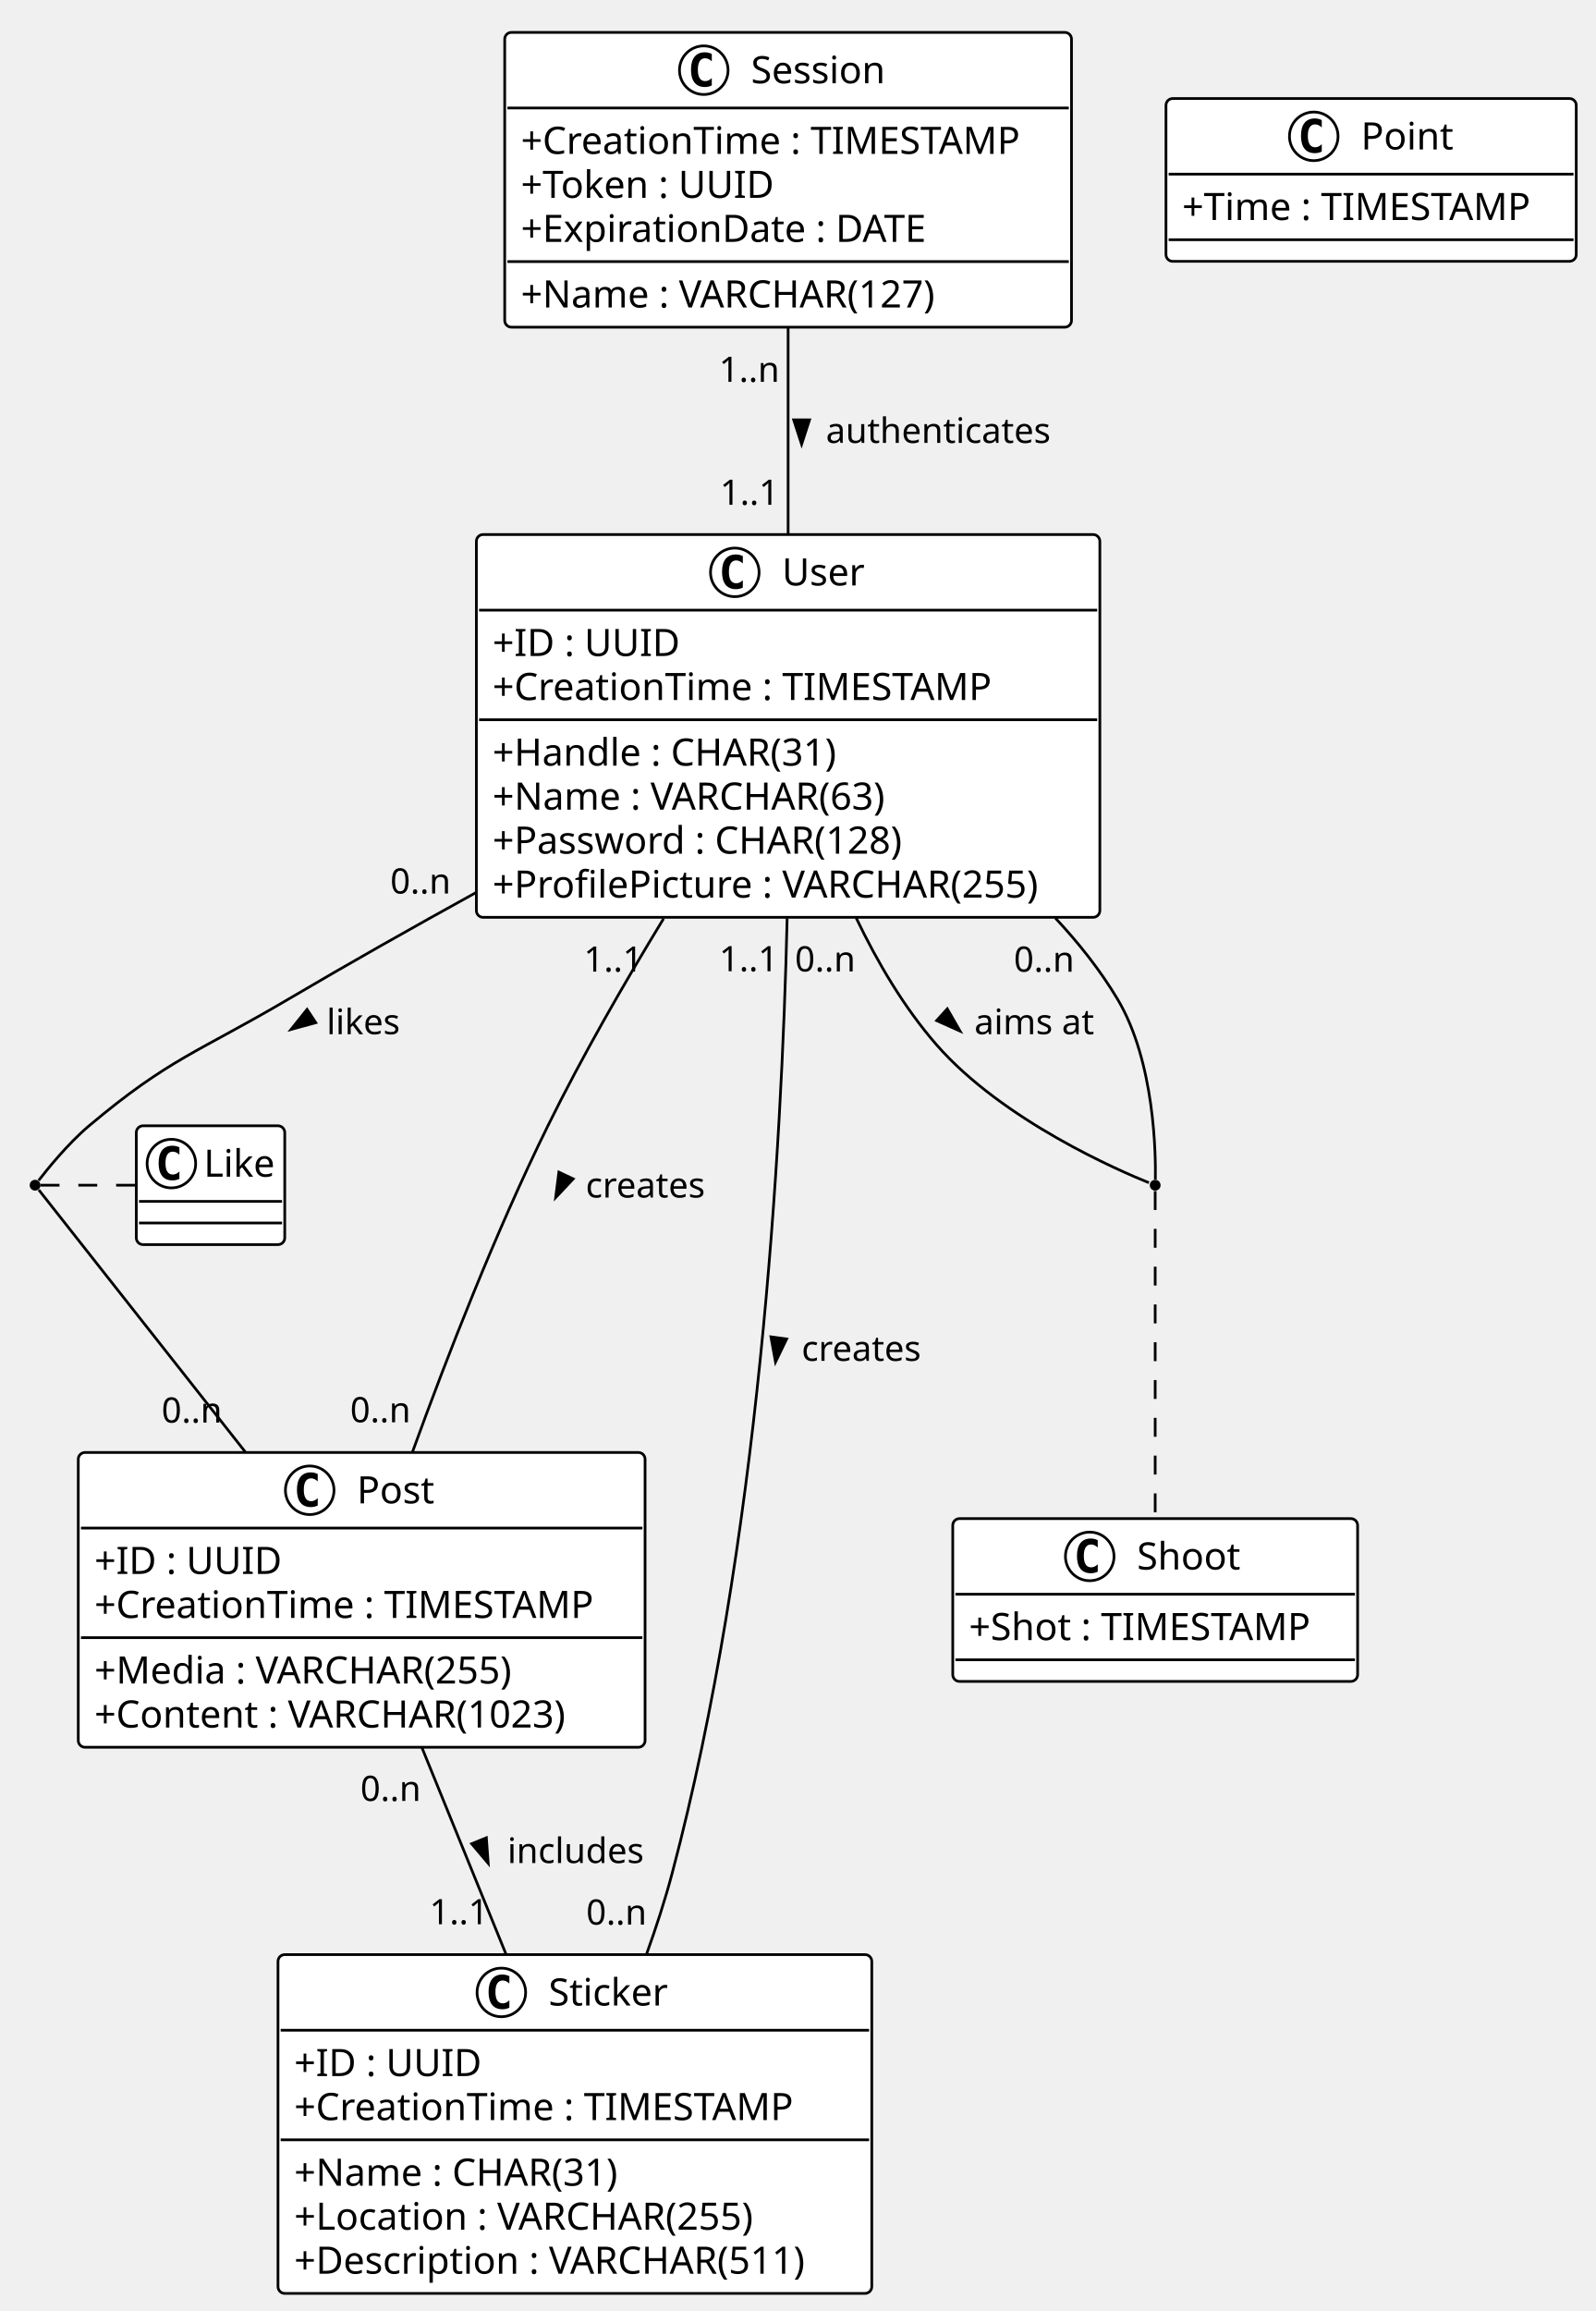
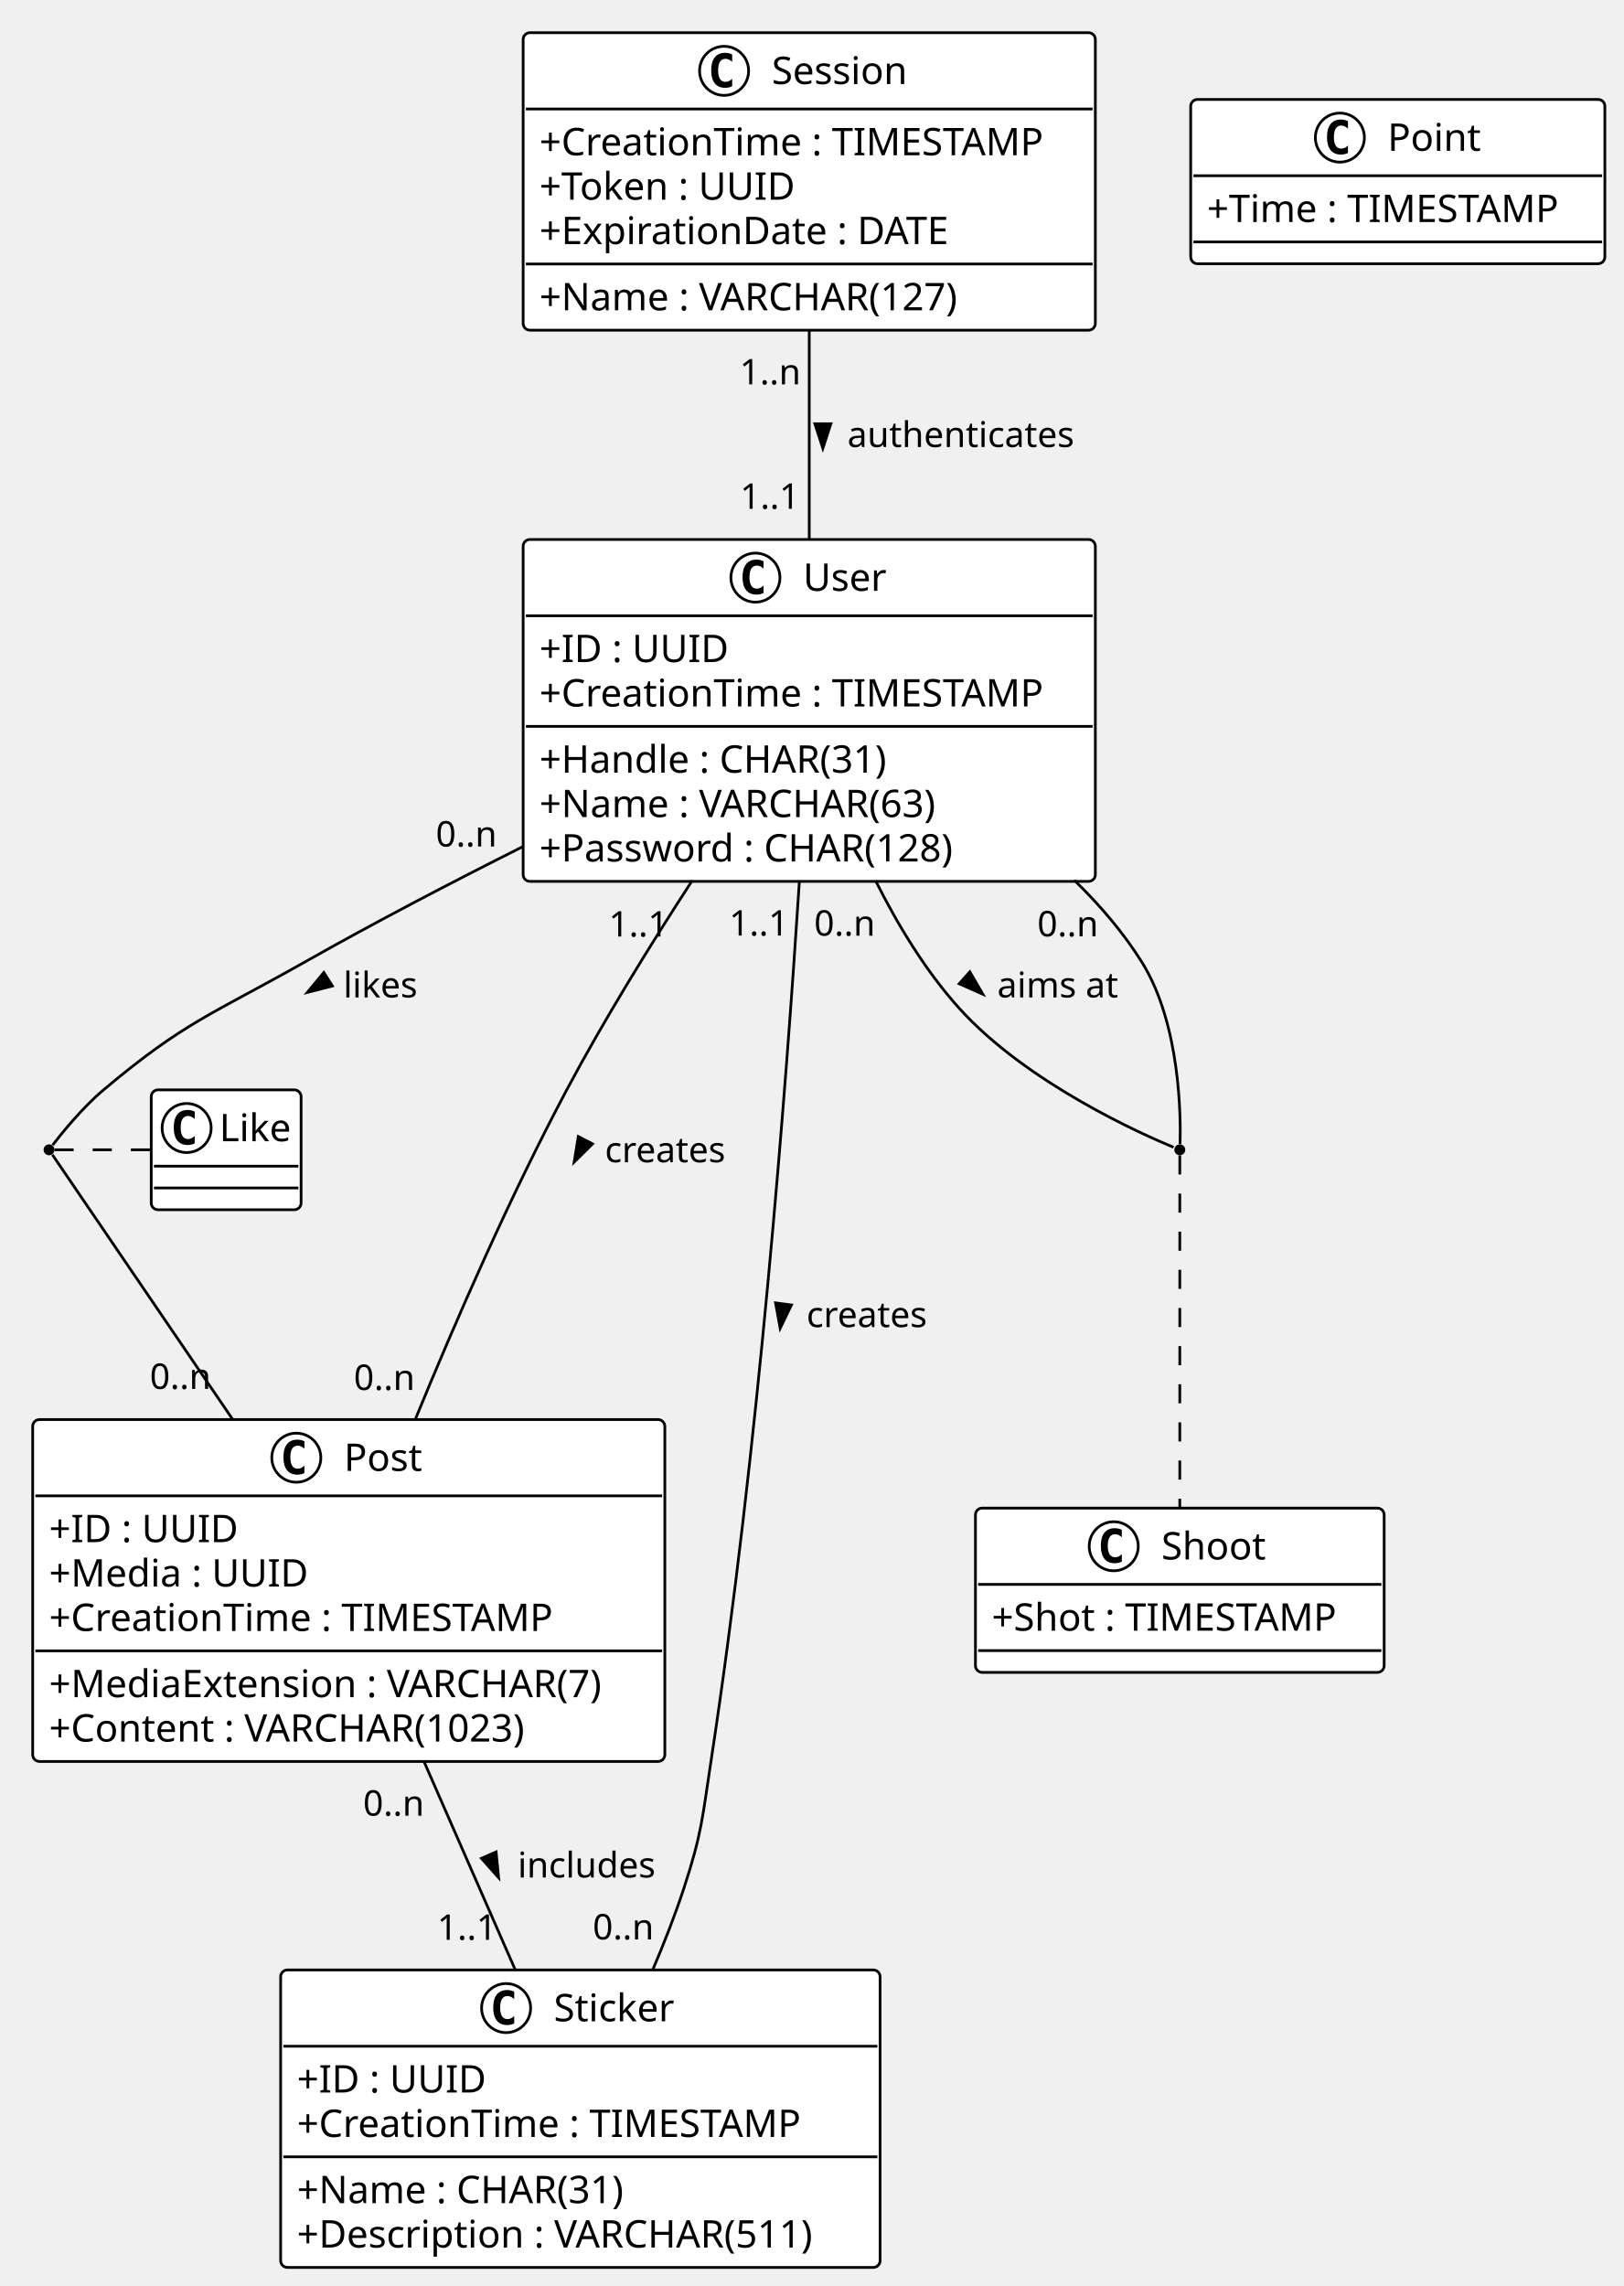
- <svg xmlns="http://www.w3.org/2000/svg" contentStyleType="text/css" height="856px" preserveAspectRatio="none" style="width:591px;height:856px;background:#FFFFFF;" version="1.1" viewBox="0 0 591 856" width="591px" zoomAndPan="magnify">
+ <svg xmlns="http://www.w3.org/2000/svg" contentStyleType="text/css" height="839px" preserveAspectRatio="none" style="width:596px;height:839px;background:#FFFFFF;" version="1.1" viewBox="0 0 596 839" width="596px" zoomAndPan="magnify">
  <defs />
  <g>
    <g id="elem_User">
-       <rect codeLine="4" fill="#FFFFFF" height="141.781" id="User" rx="2.5" ry="2.5" style="stroke:#000000;stroke-width:1.0;" width="231" x="176.5" y="198" />
-       <ellipse cx="272.25" cy="212" fill="#FFFFFF" rx="9" ry="9" style="stroke:#000000;stroke-width:1.0;" />
-       <path d="M275.219,217.641 Q274.641,217.938 274,218.078 Q273.359,218.234 272.656,218.234 Q270.156,218.234 268.828,216.594 Q267.516,214.938 267.516,211.812 Q267.516,208.688 268.828,207.031 Q270.156,205.375 272.656,205.375 Q273.359,205.375 274,205.531 Q274.656,205.688 275.219,205.984 L275.219,208.703 Q274.594,208.125 274,207.859 Q273.406,207.578 272.781,207.578 Q271.438,207.578 270.75,208.656 Q270.062,209.719 270.062,211.812 Q270.062,213.906 270.75,214.984 Q271.438,216.047 272.781,216.047 Q273.406,216.047 274,215.781 Q274.594,215.5 275.219,214.922 L275.219,217.641 Z " fill="#000000" />
-       <text fill="#000000" font-family="Verdana" font-size="14" lengthAdjust="spacing" textLength="32" x="289.75" y="216.847">User</text>
-       <line style="stroke:#000000;stroke-width:1.0;" x1="177.5" x2="406.5" y1="226" y2="226" />
-       <text fill="#000000" font-family="Verdana" font-size="14" lengthAdjust="spacing" textLength="73" x="182.5" y="242.995">+ID : UUID</text>
-       <text fill="#000000" font-family="Verdana" font-size="14" lengthAdjust="spacing" textLength="198" x="182.5" y="259.292">+CreationTime : TIMESTAMP</text>
-       <line style="stroke:#000000;stroke-width:1.0;" x1="177.5" x2="406.5" y1="266.594" y2="266.594" />
-       <text fill="#000000" font-family="Verdana" font-size="14" lengthAdjust="spacing" textLength="140" x="182.5" y="283.589">+Handle : CHAR(31)</text>
-       <text fill="#000000" font-family="Verdana" font-size="14" lengthAdjust="spacing" textLength="160" x="182.5" y="299.886">+Name : VARCHAR(63)</text>
-       <text fill="#000000" font-family="Verdana" font-size="14" lengthAdjust="spacing" textLength="168" x="182.5" y="316.183">+Password : CHAR(128)</text>
-       <text fill="#000000" font-family="Verdana" font-size="14" lengthAdjust="spacing" textLength="219" x="182.5" y="332.479">+ProfilePicture : VARCHAR(255)</text>
+       <rect codeLine="4" fill="#FFFFFF" height="125.484" id="User" rx="2.5" ry="2.5" style="stroke:#000000;stroke-width:1.0;" width="210" x="192" y="198" />
+       <ellipse cx="277.25" cy="212" fill="#FFFFFF" rx="9" ry="9" style="stroke:#000000;stroke-width:1.0;" />
+       <path d="M280.219,217.641 Q279.641,217.938 279,218.078 Q278.359,218.234 277.656,218.234 Q275.156,218.234 273.828,216.594 Q272.516,214.938 272.516,211.812 Q272.516,208.688 273.828,207.031 Q275.156,205.375 277.656,205.375 Q278.359,205.375 279,205.531 Q279.656,205.688 280.219,205.984 L280.219,208.703 Q279.594,208.125 279,207.859 Q278.406,207.578 277.781,207.578 Q276.438,207.578 275.75,208.656 Q275.062,209.719 275.062,211.812 Q275.062,213.906 275.75,214.984 Q276.438,216.047 277.781,216.047 Q278.406,216.047 279,215.781 Q279.594,215.5 280.219,214.922 L280.219,217.641 Z " fill="#000000" />
+       <text fill="#000000" font-family="Verdana" font-size="14" lengthAdjust="spacing" textLength="32" x="294.75" y="216.847">User</text>
+       <line style="stroke:#000000;stroke-width:1.0;" x1="193" x2="401" y1="226" y2="226" />
+       <text fill="#000000" font-family="Verdana" font-size="14" lengthAdjust="spacing" textLength="73" x="198" y="242.995">+ID : UUID</text>
+       <text fill="#000000" font-family="Verdana" font-size="14" lengthAdjust="spacing" textLength="198" x="198" y="259.292">+CreationTime : TIMESTAMP</text>
+       <line style="stroke:#000000;stroke-width:1.0;" x1="193" x2="401" y1="266.594" y2="266.594" />
+       <text fill="#000000" font-family="Verdana" font-size="14" lengthAdjust="spacing" textLength="140" x="198" y="283.589">+Handle : CHAR(31)</text>
+       <text fill="#000000" font-family="Verdana" font-size="14" lengthAdjust="spacing" textLength="160" x="198" y="299.886">+Name : VARCHAR(63)</text>
+       <text fill="#000000" font-family="Verdana" font-size="14" lengthAdjust="spacing" textLength="168" x="198" y="316.183">+Password : CHAR(128)</text>
    </g>
    <g id="elem_Post">
-       <rect codeLine="13" fill="#FFFFFF" height="109.188" id="Post" rx="2.5" ry="2.5" style="stroke:#000000;stroke-width:1.0;" width="210" x="29" y="538" />
-       <ellipse cx="114.75" cy="552" fill="#FFFFFF" rx="9" ry="9" style="stroke:#000000;stroke-width:1.0;" />
-       <path d="M117.719,557.641 Q117.141,557.938 116.5,558.078 Q115.859,558.234 115.156,558.234 Q112.656,558.234 111.328,556.594 Q110.016,554.938 110.016,551.812 Q110.016,548.688 111.328,547.031 Q112.656,545.375 115.156,545.375 Q115.859,545.375 116.5,545.531 Q117.156,545.688 117.719,545.984 L117.719,548.703 Q117.094,548.125 116.5,547.859 Q115.906,547.578 115.281,547.578 Q113.938,547.578 113.25,548.656 Q112.562,549.719 112.562,551.812 Q112.562,553.906 113.25,554.984 Q113.938,556.047 115.281,556.047 Q115.906,556.047 116.5,555.781 Q117.094,555.5 117.719,554.922 L117.719,557.641 Z " fill="#000000" />
-       <text fill="#000000" font-family="Verdana" font-size="14" lengthAdjust="spacing" textLength="31" x="132.25" y="556.847">Post</text>
-       <line style="stroke:#000000;stroke-width:1.0;" x1="30" x2="238" y1="566" y2="566" />
-       <text fill="#000000" font-family="Verdana" font-size="14" lengthAdjust="spacing" textLength="73" x="35" y="582.995">+ID : UUID</text>
-       <text fill="#000000" font-family="Verdana" font-size="14" lengthAdjust="spacing" textLength="198" x="35" y="599.292">+CreationTime : TIMESTAMP</text>
-       <line style="stroke:#000000;stroke-width:1.0;" x1="30" x2="238" y1="606.594" y2="606.594" />
-       <text fill="#000000" font-family="Verdana" font-size="14" lengthAdjust="spacing" textLength="170" x="35" y="623.589">+Media : VARCHAR(255)</text>
-       <text fill="#000000" font-family="Verdana" font-size="14" lengthAdjust="spacing" textLength="194" x="35" y="639.886">+Content : VARCHAR(1023)</text>
+       <rect codeLine="12" fill="#FFFFFF" height="125.484" id="Post" rx="2.5" ry="2.5" style="stroke:#000000;stroke-width:1.0;" width="232" x="12" y="521" />
+       <ellipse cx="108.75" cy="535" fill="#FFFFFF" rx="9" ry="9" style="stroke:#000000;stroke-width:1.0;" />
+       <path d="M111.719,540.641 Q111.141,540.938 110.5,541.078 Q109.859,541.234 109.156,541.234 Q106.656,541.234 105.328,539.594 Q104.016,537.938 104.016,534.812 Q104.016,531.688 105.328,530.031 Q106.656,528.375 109.156,528.375 Q109.859,528.375 110.5,528.531 Q111.156,528.688 111.719,528.984 L111.719,531.703 Q111.094,531.125 110.5,530.859 Q109.906,530.578 109.281,530.578 Q107.938,530.578 107.25,531.656 Q106.562,532.719 106.562,534.812 Q106.562,536.906 107.25,537.984 Q107.938,539.047 109.281,539.047 Q109.906,539.047 110.5,538.781 Q111.094,538.5 111.719,537.922 L111.719,540.641 Z " fill="#000000" />
+       <text fill="#000000" font-family="Verdana" font-size="14" lengthAdjust="spacing" textLength="31" x="126.25" y="539.847">Post</text>
+       <line style="stroke:#000000;stroke-width:1.0;" x1="13" x2="243" y1="549" y2="549" />
+       <text fill="#000000" font-family="Verdana" font-size="14" lengthAdjust="spacing" textLength="73" x="18" y="565.995">+ID : UUID</text>
+       <text fill="#000000" font-family="Verdana" font-size="14" lengthAdjust="spacing" textLength="100" x="18" y="582.292">+Media : UUID</text>
+       <text fill="#000000" font-family="Verdana" font-size="14" lengthAdjust="spacing" textLength="198" x="18" y="598.589">+CreationTime : TIMESTAMP</text>
+       <line style="stroke:#000000;stroke-width:1.0;" x1="13" x2="243" y1="605.891" y2="605.891" />
+       <text fill="#000000" font-family="Verdana" font-size="14" lengthAdjust="spacing" textLength="220" x="18" y="622.886">+MediaExtension : VARCHAR(7)</text>
+       <text fill="#000000" font-family="Verdana" font-size="14" lengthAdjust="spacing" textLength="194" x="18" y="639.183">+Content : VARCHAR(1023)</text>
    </g>
    <g id="elem_Sticker">
-       <rect codeLine="24" fill="#FFFFFF" height="125.484" id="Sticker" rx="2.5" ry="2.5" style="stroke:#000000;stroke-width:1.0;" width="220" x="103" y="724" />
-       <ellipse cx="185.75" cy="738" fill="#FFFFFF" rx="9" ry="9" style="stroke:#000000;stroke-width:1.0;" />
-       <path d="M188.719,743.641 Q188.141,743.938 187.5,744.078 Q186.859,744.234 186.156,744.234 Q183.656,744.234 182.328,742.594 Q181.016,740.938 181.016,737.812 Q181.016,734.688 182.328,733.031 Q183.656,731.375 186.156,731.375 Q186.859,731.375 187.5,731.531 Q188.156,731.688 188.719,731.984 L188.719,734.703 Q188.094,734.125 187.5,733.859 Q186.906,733.578 186.281,733.578 Q184.938,733.578 184.25,734.656 Q183.562,735.719 183.562,737.812 Q183.562,739.906 184.25,740.984 Q184.938,742.047 186.281,742.047 Q186.906,742.047 187.5,741.781 Q188.094,741.5 188.719,740.922 L188.719,743.641 Z " fill="#000000" />
-       <text fill="#000000" font-family="Verdana" font-size="14" lengthAdjust="spacing" textLength="47" x="203.25" y="742.847">Sticker</text>
-       <line style="stroke:#000000;stroke-width:1.0;" x1="104" x2="322" y1="752" y2="752" />
-       <text fill="#000000" font-family="Verdana" font-size="14" lengthAdjust="spacing" textLength="73" x="109" y="768.995">+ID : UUID</text>
-       <text fill="#000000" font-family="Verdana" font-size="14" lengthAdjust="spacing" textLength="198" x="109" y="785.292">+CreationTime : TIMESTAMP</text>
-       <line style="stroke:#000000;stroke-width:1.0;" x1="104" x2="322" y1="792.594" y2="792.594" />
-       <text fill="#000000" font-family="Verdana" font-size="14" lengthAdjust="spacing" textLength="132" x="109" y="809.589">+Name : CHAR(31)</text>
-       <text fill="#000000" font-family="Verdana" font-size="14" lengthAdjust="spacing" textLength="187" x="109" y="825.886">+Location : VARCHAR(255)</text>
-       <text fill="#000000" font-family="Verdana" font-size="14" lengthAdjust="spacing" textLength="208" x="109" y="842.183">+Description : VARCHAR(511)</text>
+       <rect codeLine="24" fill="#FFFFFF" height="109.188" id="Sticker" rx="2.5" ry="2.5" style="stroke:#000000;stroke-width:1.0;" width="220" x="103" y="723" />
+       <ellipse cx="185.75" cy="737" fill="#FFFFFF" rx="9" ry="9" style="stroke:#000000;stroke-width:1.0;" />
+       <path d="M188.719,742.641 Q188.141,742.938 187.5,743.078 Q186.859,743.234 186.156,743.234 Q183.656,743.234 182.328,741.594 Q181.016,739.938 181.016,736.812 Q181.016,733.688 182.328,732.031 Q183.656,730.375 186.156,730.375 Q186.859,730.375 187.5,730.531 Q188.156,730.688 188.719,730.984 L188.719,733.703 Q188.094,733.125 187.5,732.859 Q186.906,732.578 186.281,732.578 Q184.938,732.578 184.25,733.656 Q183.562,734.719 183.562,736.812 Q183.562,738.906 184.25,739.984 Q184.938,741.047 186.281,741.047 Q186.906,741.047 187.5,740.781 Q188.094,740.5 188.719,739.922 L188.719,742.641 Z " fill="#000000" />
+       <text fill="#000000" font-family="Verdana" font-size="14" lengthAdjust="spacing" textLength="47" x="203.25" y="741.847">Sticker</text>
+       <line style="stroke:#000000;stroke-width:1.0;" x1="104" x2="322" y1="751" y2="751" />
+       <text fill="#000000" font-family="Verdana" font-size="14" lengthAdjust="spacing" textLength="73" x="109" y="767.995">+ID : UUID</text>
+       <text fill="#000000" font-family="Verdana" font-size="14" lengthAdjust="spacing" textLength="198" x="109" y="784.292">+CreationTime : TIMESTAMP</text>
+       <line style="stroke:#000000;stroke-width:1.0;" x1="104" x2="322" y1="791.594" y2="791.594" />
+       <text fill="#000000" font-family="Verdana" font-size="14" lengthAdjust="spacing" textLength="132" x="109" y="808.589">+Name : CHAR(31)</text>
+       <text fill="#000000" font-family="Verdana" font-size="14" lengthAdjust="spacing" textLength="208" x="109" y="824.886">+Description : VARCHAR(511)</text>
    </g>
    <g id="elem_Shoot">
-       <rect codeLine="44" fill="#FFFFFF" height="60.297" id="Shoot" rx="2.5" ry="2.5" style="stroke:#000000;stroke-width:1.0;" width="150" x="353" y="562.5" />
-       <ellipse cx="403.75" cy="576.5" fill="#FFFFFF" rx="9" ry="9" style="stroke:#000000;stroke-width:1.0;" />
-       <path d="M406.719,582.141 Q406.141,582.438 405.5,582.578 Q404.859,582.734 404.156,582.734 Q401.656,582.734 400.328,581.094 Q399.016,579.438 399.016,576.312 Q399.016,573.188 400.328,571.531 Q401.656,569.875 404.156,569.875 Q404.859,569.875 405.5,570.031 Q406.156,570.188 406.719,570.484 L406.719,573.203 Q406.094,572.625 405.5,572.359 Q404.906,572.078 404.281,572.078 Q402.938,572.078 402.25,573.156 Q401.562,574.219 401.562,576.312 Q401.562,578.406 402.25,579.484 Q402.938,580.547 404.281,580.547 Q404.906,580.547 405.5,580.281 Q406.094,580 406.719,579.422 L406.719,582.141 Z " fill="#000000" />
-       <text fill="#000000" font-family="Verdana" font-size="14" lengthAdjust="spacing" textLength="41" x="421.25" y="581.347">Shoot</text>
-       <line style="stroke:#000000;stroke-width:1.0;" x1="354" x2="502" y1="590.5" y2="590.5" />
-       <text fill="#000000" font-family="Verdana" font-size="14" lengthAdjust="spacing" textLength="138" x="359" y="607.495">+Shot : TIMESTAMP</text>
-       <line style="stroke:#000000;stroke-width:1.0;" x1="354" x2="502" y1="614.797" y2="614.797" />
+       <rect codeLine="43" fill="#FFFFFF" height="60.297" id="Shoot" rx="2.5" ry="2.5" style="stroke:#000000;stroke-width:1.0;" width="150" x="358" y="553.5" />
+       <ellipse cx="408.75" cy="567.5" fill="#FFFFFF" rx="9" ry="9" style="stroke:#000000;stroke-width:1.0;" />
+       <path d="M411.719,573.141 Q411.141,573.438 410.5,573.578 Q409.859,573.734 409.156,573.734 Q406.656,573.734 405.328,572.094 Q404.016,570.438 404.016,567.312 Q404.016,564.188 405.328,562.531 Q406.656,560.875 409.156,560.875 Q409.859,560.875 410.5,561.031 Q411.156,561.188 411.719,561.484 L411.719,564.203 Q411.094,563.625 410.5,563.359 Q409.906,563.078 409.281,563.078 Q407.938,563.078 407.25,564.156 Q406.562,565.219 406.562,567.312 Q406.562,569.406 407.25,570.484 Q407.938,571.547 409.281,571.547 Q409.906,571.547 410.5,571.281 Q411.094,571 411.719,570.422 L411.719,573.141 Z " fill="#000000" />
+       <text fill="#000000" font-family="Verdana" font-size="14" lengthAdjust="spacing" textLength="41" x="426.25" y="572.347">Shoot</text>
+       <line style="stroke:#000000;stroke-width:1.0;" x1="359" x2="507" y1="581.5" y2="581.5" />
+       <text fill="#000000" font-family="Verdana" font-size="14" lengthAdjust="spacing" textLength="138" x="364" y="598.495">+Shot : TIMESTAMP</text>
+       <line style="stroke:#000000;stroke-width:1.0;" x1="359" x2="507" y1="605.797" y2="605.797" />
    </g>
-     <ellipse cx="428" cy="439" fill="#000000" rx="2" ry="2" style="stroke:none;stroke-width:1.0;" />
+     <ellipse cx="433" cy="422" fill="#000000" rx="2" ry="2" style="stroke:none;stroke-width:1.0;" />
    <g id="elem_Session">
-       <rect codeLine="60" fill="#FFFFFF" height="109.188" id="Session" rx="2.5" ry="2.5" style="stroke:#000000;stroke-width:1.0;" width="210" x="187" y="12" />
-       <ellipse cx="260.75" cy="26" fill="#FFFFFF" rx="9" ry="9" style="stroke:#000000;stroke-width:1.0;" />
-       <path d="M263.719,31.641 Q263.141,31.938 262.5,32.078 Q261.859,32.234 261.156,32.234 Q258.656,32.234 257.328,30.594 Q256.016,28.938 256.016,25.812 Q256.016,22.688 257.328,21.031 Q258.656,19.375 261.156,19.375 Q261.859,19.375 262.5,19.531 Q263.156,19.688 263.719,19.984 L263.719,22.703 Q263.094,22.125 262.5,21.859 Q261.906,21.578 261.281,21.578 Q259.938,21.578 259.25,22.656 Q258.562,23.719 258.562,25.812 Q258.562,27.906 259.25,28.984 Q259.938,30.047 261.281,30.047 Q261.906,30.047 262.5,29.781 Q263.094,29.5 263.719,28.922 L263.719,31.641 Z " fill="#000000" />
-       <text fill="#000000" font-family="Verdana" font-size="14" lengthAdjust="spacing" textLength="55" x="278.25" y="30.847">Session</text>
-       <line style="stroke:#000000;stroke-width:1.0;" x1="188" x2="396" y1="40" y2="40" />
-       <text fill="#000000" font-family="Verdana" font-size="14" lengthAdjust="spacing" textLength="198" x="193" y="56.995">+CreationTime : TIMESTAMP</text>
-       <text fill="#000000" font-family="Verdana" font-size="14" lengthAdjust="spacing" textLength="103" x="193" y="73.292">+Token : UUID</text>
-       <text fill="#000000" font-family="Verdana" font-size="14" lengthAdjust="spacing" textLength="163" x="193" y="89.589">+ExpirationDate : DATE</text>
-       <line style="stroke:#000000;stroke-width:1.0;" x1="188" x2="396" y1="96.891" y2="96.891" />
-       <text fill="#000000" font-family="Verdana" font-size="14" lengthAdjust="spacing" textLength="169" x="193" y="113.886">+Name : VARCHAR(127)</text>
+       <rect codeLine="59" fill="#FFFFFF" height="109.188" id="Session" rx="2.5" ry="2.5" style="stroke:#000000;stroke-width:1.0;" width="210" x="192" y="12" />
+       <ellipse cx="265.75" cy="26" fill="#FFFFFF" rx="9" ry="9" style="stroke:#000000;stroke-width:1.0;" />
+       <path d="M268.719,31.641 Q268.141,31.938 267.5,32.078 Q266.859,32.234 266.156,32.234 Q263.656,32.234 262.328,30.594 Q261.016,28.938 261.016,25.812 Q261.016,22.688 262.328,21.031 Q263.656,19.375 266.156,19.375 Q266.859,19.375 267.5,19.531 Q268.156,19.688 268.719,19.984 L268.719,22.703 Q268.094,22.125 267.5,21.859 Q266.906,21.578 266.281,21.578 Q264.938,21.578 264.25,22.656 Q263.562,23.719 263.562,25.812 Q263.562,27.906 264.25,28.984 Q264.938,30.047 266.281,30.047 Q266.906,30.047 267.5,29.781 Q268.094,29.5 268.719,28.922 L268.719,31.641 Z " fill="#000000" />
+       <text fill="#000000" font-family="Verdana" font-size="14" lengthAdjust="spacing" textLength="55" x="283.25" y="30.847">Session</text>
+       <line style="stroke:#000000;stroke-width:1.0;" x1="193" x2="401" y1="40" y2="40" />
+       <text fill="#000000" font-family="Verdana" font-size="14" lengthAdjust="spacing" textLength="198" x="198" y="56.995">+CreationTime : TIMESTAMP</text>
+       <text fill="#000000" font-family="Verdana" font-size="14" lengthAdjust="spacing" textLength="103" x="198" y="73.292">+Token : UUID</text>
+       <text fill="#000000" font-family="Verdana" font-size="14" lengthAdjust="spacing" textLength="163" x="198" y="89.589">+ExpirationDate : DATE</text>
+       <line style="stroke:#000000;stroke-width:1.0;" x1="193" x2="401" y1="96.891" y2="96.891" />
+       <text fill="#000000" font-family="Verdana" font-size="14" lengthAdjust="spacing" textLength="169" x="198" y="113.886">+Name : VARCHAR(127)</text>
    </g>
    <g id="elem_Like">
-       <rect fill="#FFFFFF" height="44" id="Like" rx="2.5" ry="2.5" style="stroke:#000000;stroke-width:1.0;" width="55" x="50.5" y="417" />
-       <ellipse cx="63.5" cy="431" fill="#FFFFFF" rx="9" ry="9" style="stroke:#000000;stroke-width:1.0;" />
-       <path d="M66.469,436.641 Q65.891,436.938 65.25,437.078 Q64.609,437.234 63.906,437.234 Q61.406,437.234 60.078,435.594 Q58.766,433.938 58.766,430.812 Q58.766,427.688 60.078,426.031 Q61.406,424.375 63.906,424.375 Q64.609,424.375 65.25,424.531 Q65.906,424.688 66.469,424.984 L66.469,427.703 Q65.844,427.125 65.25,426.859 Q64.656,426.578 64.031,426.578 Q62.688,426.578 62,427.656 Q61.312,428.719 61.312,430.812 Q61.312,432.906 62,433.984 Q62.688,435.047 64.031,435.047 Q64.656,435.047 65.25,434.781 Q65.844,434.5 66.469,433.922 L66.469,436.641 Z " fill="#000000" />
-       <text fill="#000000" font-family="Verdana" font-size="14" lengthAdjust="spacing" textLength="27" x="75.5" y="435.847">Like</text>
-       <line style="stroke:#000000;stroke-width:1.0;" x1="51.5" x2="104.5" y1="445" y2="445" />
-       <line style="stroke:#000000;stroke-width:1.0;" x1="51.5" x2="104.5" y1="453" y2="453" />
+       <rect fill="#FFFFFF" height="44" id="Like" rx="2.5" ry="2.5" style="stroke:#000000;stroke-width:1.0;" width="55" x="55.5" y="400" />
+       <ellipse cx="68.5" cy="414" fill="#FFFFFF" rx="9" ry="9" style="stroke:#000000;stroke-width:1.0;" />
+       <path d="M71.469,419.641 Q70.891,419.938 70.25,420.078 Q69.609,420.234 68.906,420.234 Q66.406,420.234 65.078,418.594 Q63.766,416.938 63.766,413.812 Q63.766,410.688 65.078,409.031 Q66.406,407.375 68.906,407.375 Q69.609,407.375 70.25,407.531 Q70.906,407.688 71.469,407.984 L71.469,410.703 Q70.844,410.125 70.25,409.859 Q69.656,409.578 69.031,409.578 Q67.688,409.578 67,410.656 Q66.312,411.719 66.312,413.812 Q66.312,415.906 67,416.984 Q67.688,418.047 69.031,418.047 Q69.656,418.047 70.25,417.781 Q70.844,417.5 71.469,416.922 L71.469,419.641 Z " fill="#000000" />
+       <text fill="#000000" font-family="Verdana" font-size="14" lengthAdjust="spacing" textLength="27" x="80.5" y="418.847">Like</text>
+       <line style="stroke:#000000;stroke-width:1.0;" x1="56.5" x2="109.5" y1="428" y2="428" />
+       <line style="stroke:#000000;stroke-width:1.0;" x1="56.5" x2="109.5" y1="436" y2="436" />
    </g>
-     <ellipse cx="13" cy="439" fill="#000000" rx="2" ry="2" style="stroke:none;stroke-width:1.0;" />
+     <ellipse cx="18" cy="422" fill="#000000" rx="2" ry="2" style="stroke:none;stroke-width:1.0;" />
    <g id="elem_Point">
-       <rect codeLine="52" fill="#FFFFFF" height="60.297" id="Point" rx="2.5" ry="2.5" style="stroke:#000000;stroke-width:1.0;" width="152" x="432" y="36.5" />
-       <ellipse cx="486.75" cy="50.5" fill="#FFFFFF" rx="9" ry="9" style="stroke:#000000;stroke-width:1.0;" />
-       <path d="M489.719,56.141 Q489.141,56.438 488.5,56.578 Q487.859,56.734 487.156,56.734 Q484.656,56.734 483.328,55.094 Q482.016,53.438 482.016,50.312 Q482.016,47.188 483.328,45.531 Q484.656,43.875 487.156,43.875 Q487.859,43.875 488.5,44.031 Q489.156,44.188 489.719,44.484 L489.719,47.203 Q489.094,46.625 488.5,46.359 Q487.906,46.078 487.281,46.078 Q485.938,46.078 485.25,47.156 Q484.562,48.219 484.562,50.312 Q484.562,52.406 485.25,53.484 Q485.938,54.547 487.281,54.547 Q487.906,54.547 488.5,54.281 Q489.094,54 489.719,53.422 L489.719,56.141 Z " fill="#000000" />
-       <text fill="#000000" font-family="Verdana" font-size="14" lengthAdjust="spacing" textLength="35" x="504.25" y="55.347">Point</text>
-       <line style="stroke:#000000;stroke-width:1.0;" x1="433" x2="583" y1="64.5" y2="64.5" />
-       <text fill="#000000" font-family="Verdana" font-size="14" lengthAdjust="spacing" textLength="140" x="438" y="81.495">+Time : TIMESTAMP</text>
-       <line style="stroke:#000000;stroke-width:1.0;" x1="433" x2="583" y1="88.797" y2="88.797" />
+       <rect codeLine="51" fill="#FFFFFF" height="60.297" id="Point" rx="2.5" ry="2.5" style="stroke:#000000;stroke-width:1.0;" width="152" x="437" y="36.5" />
+       <ellipse cx="491.75" cy="50.5" fill="#FFFFFF" rx="9" ry="9" style="stroke:#000000;stroke-width:1.0;" />
+       <path d="M494.719,56.141 Q494.141,56.438 493.5,56.578 Q492.859,56.734 492.156,56.734 Q489.656,56.734 488.328,55.094 Q487.016,53.438 487.016,50.312 Q487.016,47.188 488.328,45.531 Q489.656,43.875 492.156,43.875 Q492.859,43.875 493.5,44.031 Q494.156,44.188 494.719,44.484 L494.719,47.203 Q494.094,46.625 493.5,46.359 Q492.906,46.078 492.281,46.078 Q490.938,46.078 490.25,47.156 Q489.562,48.219 489.562,50.312 Q489.562,52.406 490.25,53.484 Q490.938,54.547 492.281,54.547 Q492.906,54.547 493.5,54.281 Q494.094,54 494.719,53.422 L494.719,56.141 Z " fill="#000000" />
+       <text fill="#000000" font-family="Verdana" font-size="14" lengthAdjust="spacing" textLength="35" x="509.25" y="55.347">Point</text>
+       <line style="stroke:#000000;stroke-width:1.0;" x1="438" x2="588" y1="64.5" y2="64.5" />
+       <text fill="#000000" font-family="Verdana" font-size="14" lengthAdjust="spacing" textLength="140" x="443" y="81.495">+Time : TIMESTAMP</text>
+       <line style="stroke:#000000;stroke-width:1.0;" x1="438" x2="588" y1="88.797" y2="88.797" />
    </g>
-     <g id="link_User_apoint114">
-       <path d="M317.226,340.016 C325.147,356.546 335.028,373.299 347,387 C371.63,415.188 415.173,433.86 425.674,438.087 " fill="none" id="User-apoint114" style="stroke:#000000;stroke-width:1.0;" />
-       <polygon fill="#000000" points="355.709,381.92,350.971,373.673,347.029,378.033,355.709,381.92" style="stroke:#000000;stroke-width:1.0;" />
-       <text fill="#000000" font-family="Verdana" font-size="13" lengthAdjust="spacing" textLength="48" x="361" y="383.067">aims at</text>
-       <text fill="#000000" font-family="Verdana" font-size="13" lengthAdjust="spacing" textLength="24" x="294.528" y="359.829">0..n</text>
+     <g id="link_User_apoint137">
+       <path d="M321.359,323.239 C329.539,339.581 339.762,356.401 352,370 C377.04,397.824 420.276,416.769 430.693,421.07 " fill="none" id="User-apoint137" style="stroke:#000000;stroke-width:1.0;" />
+       <polygon fill="#000000" points="360.726,364.901,355.945,356.679,352.026,361.059,360.726,364.901" style="stroke:#000000;stroke-width:1.0;" />
+       <text fill="#000000" font-family="Verdana" font-size="13" lengthAdjust="spacing" textLength="48" x="366" y="366.067">aims at</text>
+       <text fill="#000000" font-family="Verdana" font-size="13" lengthAdjust="spacing" textLength="24" x="298.788" y="343.407">0..n</text>
    </g>
-     <g id="link_apoint114_User">
-       <path d="M428.063,436.904 C428.232,428.072 427.945,393.278 414,370 C407.641,359.385 399.748,349.382 391.057,340.102 " fill="none" id="apoint114-User" style="stroke:#000000;stroke-width:1.0;" />
-       <text fill="#000000" font-family="Verdana" font-size="13" lengthAdjust="spacing" textLength="24" x="375.626" y="359.924">0..n</text>
+     <g id="link_apoint137_User">
+       <path d="M433.089,419.888 C433.364,410.992 433.44,375.975 419,353 C412.211,342.198 403.678,332.195 394.295,323.07 " fill="none" id="apoint137-User" style="stroke:#000000;stroke-width:1.0;" />
+       <text fill="#000000" font-family="Verdana" font-size="13" lengthAdjust="spacing" textLength="24" x="380.691" y="343.656">0..n</text>
    </g>
-     <g id="link_apoint114_Shoot">
-       <path d="M428,441.17 C428,454.106 428,521.855 428,562.188 " fill="none" id="apoint114-Shoot" style="stroke:#000000;stroke-width:1.0;stroke-dasharray:7.0,7.0;" />
+     <g id="link_apoint137_Shoot">
+       <path d="M433,424.042 C433,437.187 433,510.68 433,553.159 " fill="none" id="apoint137-Shoot" style="stroke:#000000;stroke-width:1.0;stroke-dasharray:7.0,7.0;" />
    </g>
    <g id="link_User_Post">
-       <path codeLine="37" d="M245.845,340.293 C231.261,364.201 215.661,391.318 203,417 C183.602,456.349 165.607,502.589 152.86,537.725 " fill="none" id="User-Post" style="stroke:#000000;stroke-width:1.0;" />
-       <polygon fill="#000000" points="205.87,443.59,212.382,436.659,207.065,434.155,205.87,443.59" style="stroke:#000000;stroke-width:1.0;" />
-       <text fill="#000000" font-family="Verdana" font-size="13" lengthAdjust="spacing" textLength="48" x="217" y="443.567">creates</text>
-       <text fill="#000000" font-family="Verdana" font-size="13" lengthAdjust="spacing" textLength="24" x="216.302" y="359.887">1..1</text>
-       <text fill="#000000" font-family="Verdana" font-size="13" lengthAdjust="spacing" textLength="24" x="129.739" y="526.81">0..n</text>
+       <path codeLine="36" d="M254.085,323.134 C238.705,346.74 221.778,374.139 208,400 C187.166,439.107 167.24,484.777 152.486,520.772 " fill="none" id="User-Post" style="stroke:#000000;stroke-width:1.0;" />
+       <polygon fill="#000000" points="210.714,426.513,217.463,419.812,212.236,417.125,210.714,426.513" style="stroke:#000000;stroke-width:1.0;" />
+       <text fill="#000000" font-family="Verdana" font-size="13" lengthAdjust="spacing" textLength="48" x="222" y="426.567">creates</text>
+       <text fill="#000000" font-family="Verdana" font-size="13" lengthAdjust="spacing" textLength="24" x="223.393" y="343.727">1..1</text>
+       <text fill="#000000" font-family="Verdana" font-size="13" lengthAdjust="spacing" textLength="24" x="129.852" y="510.139">0..n</text>
    </g>
    <g id="link_User_Sticker">
-       <path codeLine="38" d="M291.637,340.163 C289.648,425.581 281.255,572.505 249,694 C246.391,703.827 243.073,714.037 239.51,723.932 " fill="none" id="User-Sticker" style="stroke:#000000;stroke-width:1.0;" />
-       <polygon fill="#000000" points="287.327,504.521,291.457,495.954,285.632,495.163,287.327,504.521" style="stroke:#000000;stroke-width:1.0;" />
-       <text fill="#000000" font-family="Verdana" font-size="13" lengthAdjust="spacing" textLength="48" x="297" y="504.067">creates</text>
-       <text fill="#000000" font-family="Verdana" font-size="13" lengthAdjust="spacing" textLength="24" x="266.459" y="359.744">1..1</text>
-       <text fill="#000000" font-family="Verdana" font-size="13" lengthAdjust="spacing" textLength="24" x="217.188" y="712.877">0..n</text>
+       <path codeLine="37" d="M293.397,323.203 C288.483,399.714 278.257,532.87 261,646 C257.779,667.112 257.639,672.702 251,693 C247.8,702.784 243.824,712.958 239.662,722.714 " fill="none" id="User-Sticker" style="stroke:#000000;stroke-width:1.0;" />
+       <polygon fill="#000000" points="286.334,487.522,290.452,478.949,284.627,478.166,286.334,487.522" style="stroke:#000000;stroke-width:1.0;" />
+       <text fill="#000000" font-family="Verdana" font-size="13" lengthAdjust="spacing" textLength="48" x="296" y="487.067">creates</text>
+       <text fill="#000000" font-family="Verdana" font-size="13" lengthAdjust="spacing" textLength="24" x="267.593" y="343.366">1..1</text>
+       <text fill="#000000" font-family="Verdana" font-size="13" lengthAdjust="spacing" textLength="24" x="217.54" y="711.797">0..n</text>
    </g>
    <g id="link_Post_Sticker">
-       <path codeLine="39" d="M156.216,647.056 C165.937,670.927 177.397,699.07 187.467,723.799 " fill="none" id="Post-Sticker" style="stroke:#000000;stroke-width:1.0;" />
-       <polygon fill="#000000" points="180.886,690.197,180.196,680.712,174.752,682.928,180.886,690.197" style="stroke:#000000;stroke-width:1.0;" />
-       <text fill="#000000" font-family="Verdana" font-size="13" lengthAdjust="spacing" textLength="52" x="188" y="690.067">includes</text>
-       <text fill="#000000" font-family="Verdana" font-size="13" lengthAdjust="spacing" textLength="24" x="133.525" y="667.07">0..n</text>
-       <text fill="#000000" font-family="Verdana" font-size="13" lengthAdjust="spacing" textLength="24" x="159.128" y="712.729">1..1</text>
+       <path codeLine="38" d="M155.48,646.218 C166.296,670.905 178.602,698.992 189.048,722.833 " fill="none" id="Post-Sticker" style="stroke:#000000;stroke-width:1.0;" />
+       <polygon fill="#000000" points="183.007,689.146,182.069,679.682,176.685,682.041,183.007,689.146" style="stroke:#000000;stroke-width:1.0;" />
+       <text fill="#000000" font-family="Verdana" font-size="13" lengthAdjust="spacing" textLength="52" x="190" y="689.067">includes</text>
+       <text fill="#000000" font-family="Verdana" font-size="13" lengthAdjust="spacing" textLength="24" x="133.269" y="666.384">0..n</text>
+       <text fill="#000000" font-family="Verdana" font-size="13" lengthAdjust="spacing" textLength="24" x="160.442" y="711.932">1..1</text>
    </g>
    <g id="link_Session_User">
-       <path codeLine="41" d="M292,121.033 C292,144.696 292,172.719 292,197.979 " fill="none" id="Session-User" style="stroke:#000000;stroke-width:1.0;" />
-       <polygon fill="#000000" points="297,164.566,299.939,155.521,294.061,155.521,297,164.566" style="stroke:#000000;stroke-width:1.0;" />
-       <text fill="#000000" font-family="Verdana" font-size="13" lengthAdjust="spacing" textLength="88" x="306" y="164.067">authenticates</text>
-       <text fill="#000000" font-family="Verdana" font-size="13" lengthAdjust="spacing" textLength="24" x="266.387" y="141.432">1..n</text>
-       <text fill="#000000" font-family="Verdana" font-size="13" lengthAdjust="spacing" textLength="24" x="266.762" y="186.966">1..1</text>
+       <path codeLine="40" d="M297,121.056 C297,144.927 297,173.07 297,197.799 " fill="none" id="Session-User" style="stroke:#000000;stroke-width:1.0;" />
+       <polygon fill="#000000" points="302,164.566,304.939,155.521,299.061,155.521,302,164.566" style="stroke:#000000;stroke-width:1.0;" />
+       <text fill="#000000" font-family="Verdana" font-size="13" lengthAdjust="spacing" textLength="88" x="311" y="164.067">authenticates</text>
+       <text fill="#000000" font-family="Verdana" font-size="13" lengthAdjust="spacing" textLength="24" x="271.462" y="141.07">1..n</text>
+       <text fill="#000000" font-family="Verdana" font-size="13" lengthAdjust="spacing" textLength="24" x="271.613" y="186.729">1..1</text>
    </g>
-     <g id="link_User_apoint126">
-       <path d="M176.367,330.599 C153.235,343.35 129.222,356.896 107,370 C73.439,389.79 62.814,391.917 33,417 C25.1,423.646 17.337,433.335 14.318,437.256 " fill="none" id="User-apoint126" style="stroke:#000000;stroke-width:1.0;" />
-       <polygon fill="#000000" points="107.823,381.315,116.995,378.797,113.763,373.888,107.823,381.315" style="stroke:#000000;stroke-width:1.0;" />
-       <text fill="#000000" font-family="Verdana" font-size="13" lengthAdjust="spacing" textLength="28" x="121" y="383.067">likes</text>
-       <text fill="#000000" font-family="Verdana" font-size="13" lengthAdjust="spacing" textLength="24" x="144.59" y="330.973">0..n</text>
+     <g id="link_User_apoint149">
+       <path d="M191.82,310.76 C165.478,323.983 137.474,338.592 112,353 C78.087,372.182 67.814,374.917 38,400 C30.1,406.646 22.337,416.335 19.318,420.256 " fill="none" id="User-apoint149" style="stroke:#000000;stroke-width:1.0;" />
+       <polygon fill="#000000" points="112.779,364.246,121.99,361.88,118.84,356.917,112.779,364.246" style="stroke:#000000;stroke-width:1.0;" />
+       <text fill="#000000" font-family="Verdana" font-size="13" lengthAdjust="spacing" textLength="28" x="126" y="366.067">likes</text>
+       <text fill="#000000" font-family="Verdana" font-size="13" lengthAdjust="spacing" textLength="24" x="159.946" y="310.688">0..n</text>
    </g>
-     <g id="link_apoint126_Post">
-       <path d="M14.359,440.724 C21.94,450.342 59.788,498.355 90.914,537.841 " fill="none" id="apoint126-Post" style="stroke:#000000;stroke-width:1.0;" />
-       <text fill="#000000" font-family="Verdana" font-size="13" lengthAdjust="spacing" textLength="24" x="59.856" y="526.941">0..n</text>
+     <g id="link_apoint149_Post">
+       <path d="M19.235,423.814 C25.844,433.517 57.753,480.365 85.314,520.829 " fill="none" id="apoint149-Post" style="stroke:#000000;stroke-width:1.0;" />
+       <text fill="#000000" font-family="Verdana" font-size="13" lengthAdjust="spacing" textLength="24" x="54.991" y="509.762">0..n</text>
    </g>
-     <g id="link_apoint126_Like">
-       <path d="M15.031,439 C26.838,439 38.645,439 50.451,439 " fill="none" id="apoint126-Like" style="stroke:#000000;stroke-width:1.0;stroke-dasharray:7.0,7.0;" />
+     <g id="link_apoint149_Like">
+       <path d="M20.031,422 C31.838,422 43.645,422 55.451,422 " fill="none" id="apoint149-Like" style="stroke:#000000;stroke-width:1.0;stroke-dasharray:7.0,7.0;" />
    </g>
  </g>
</svg>
